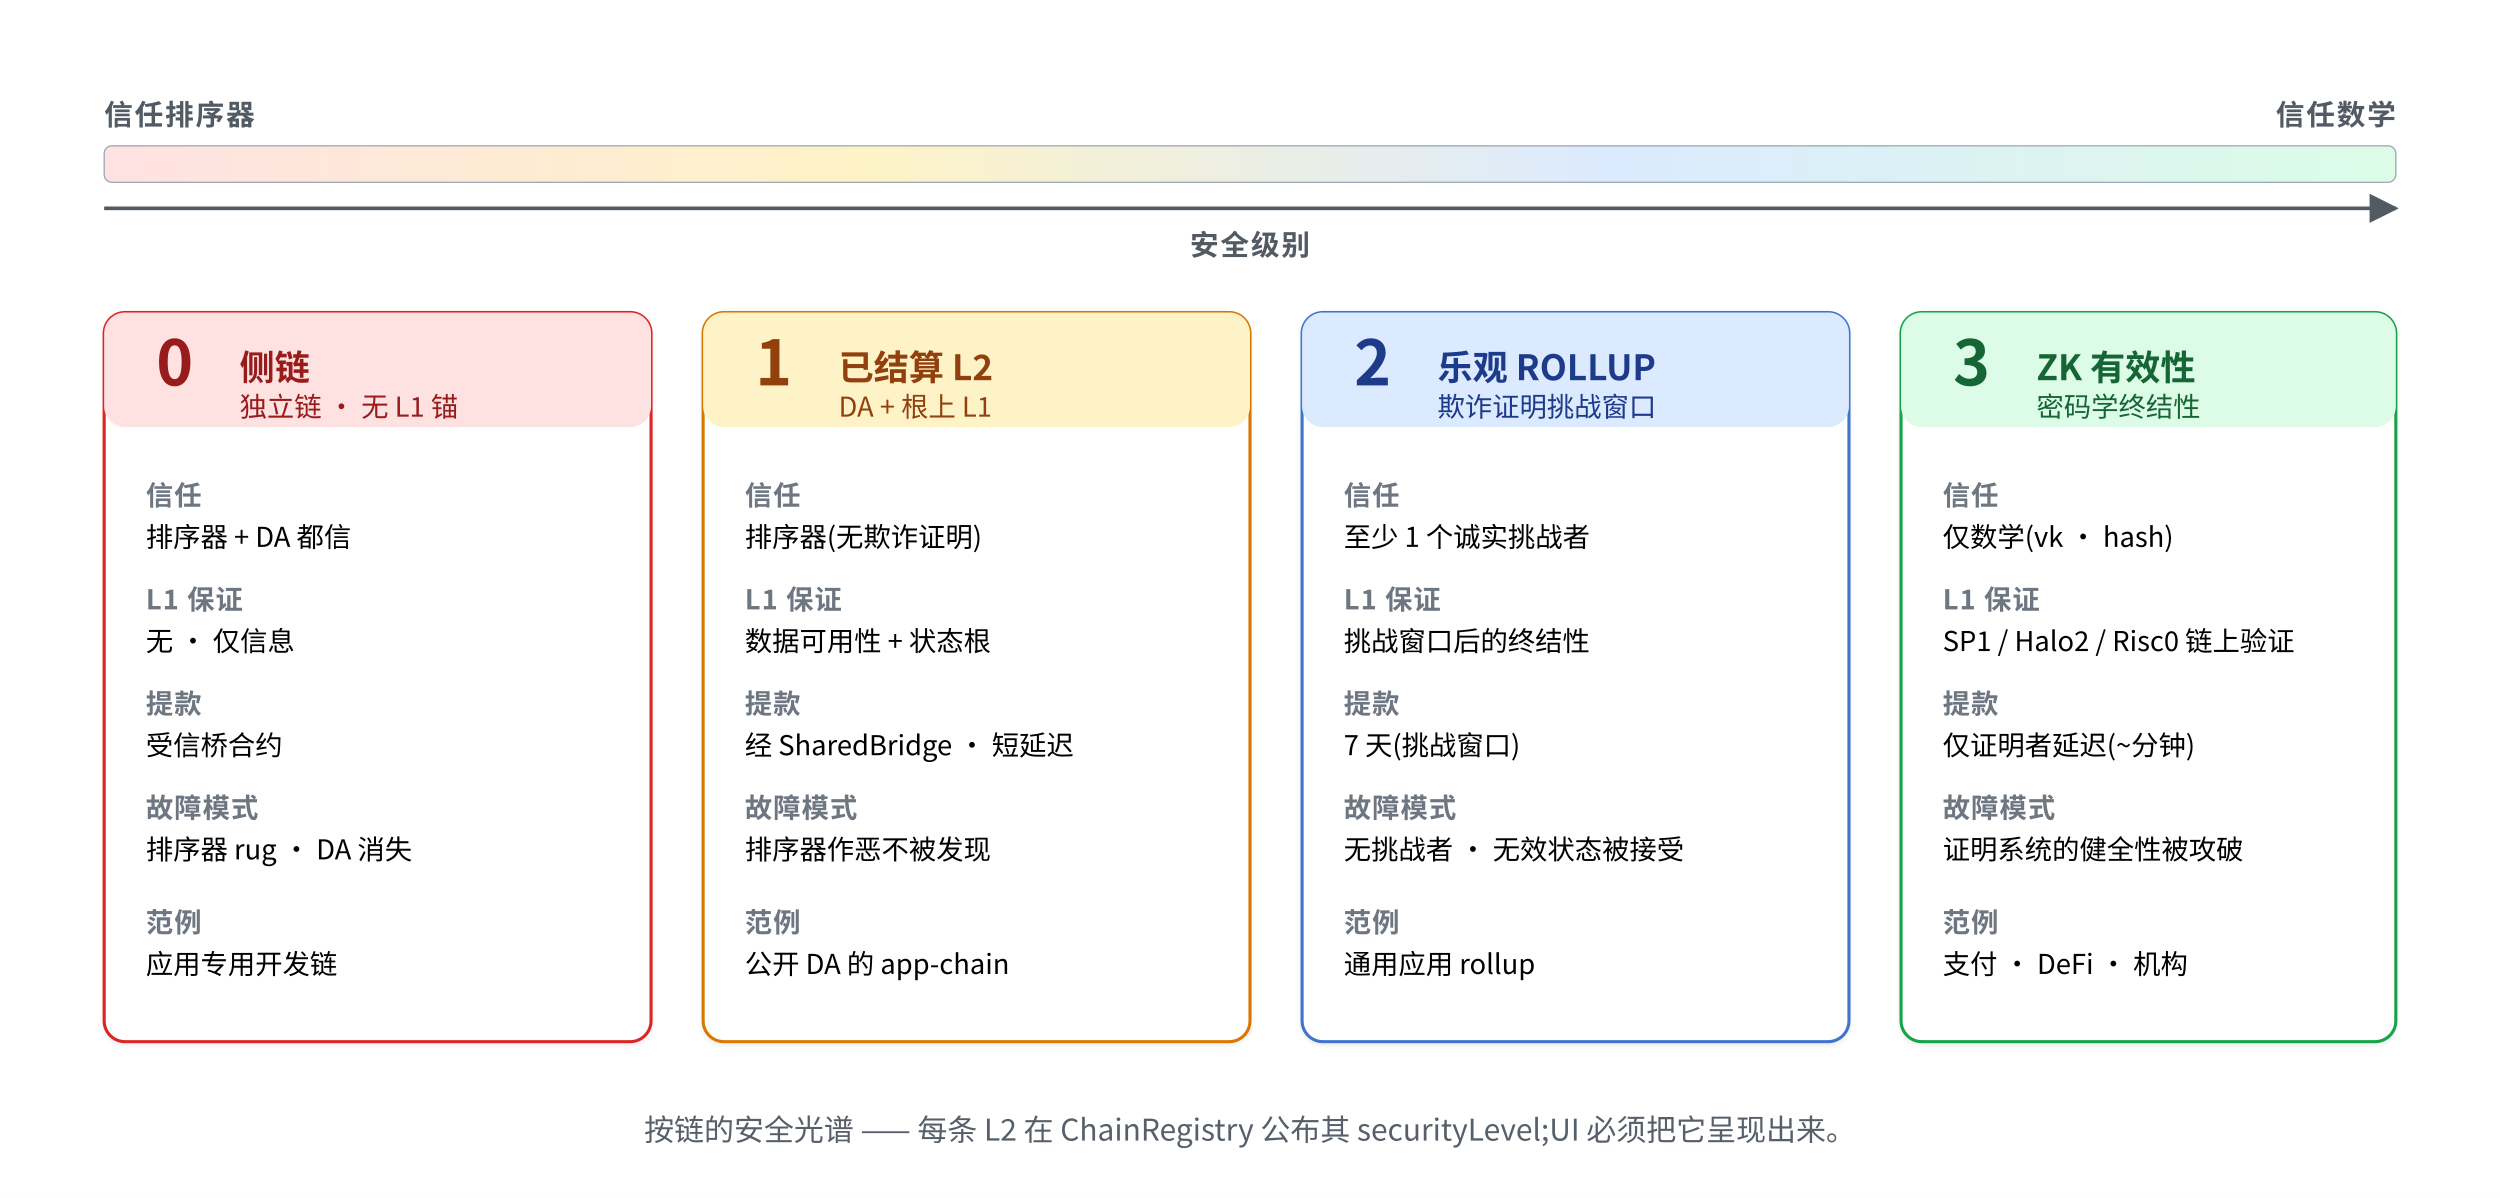
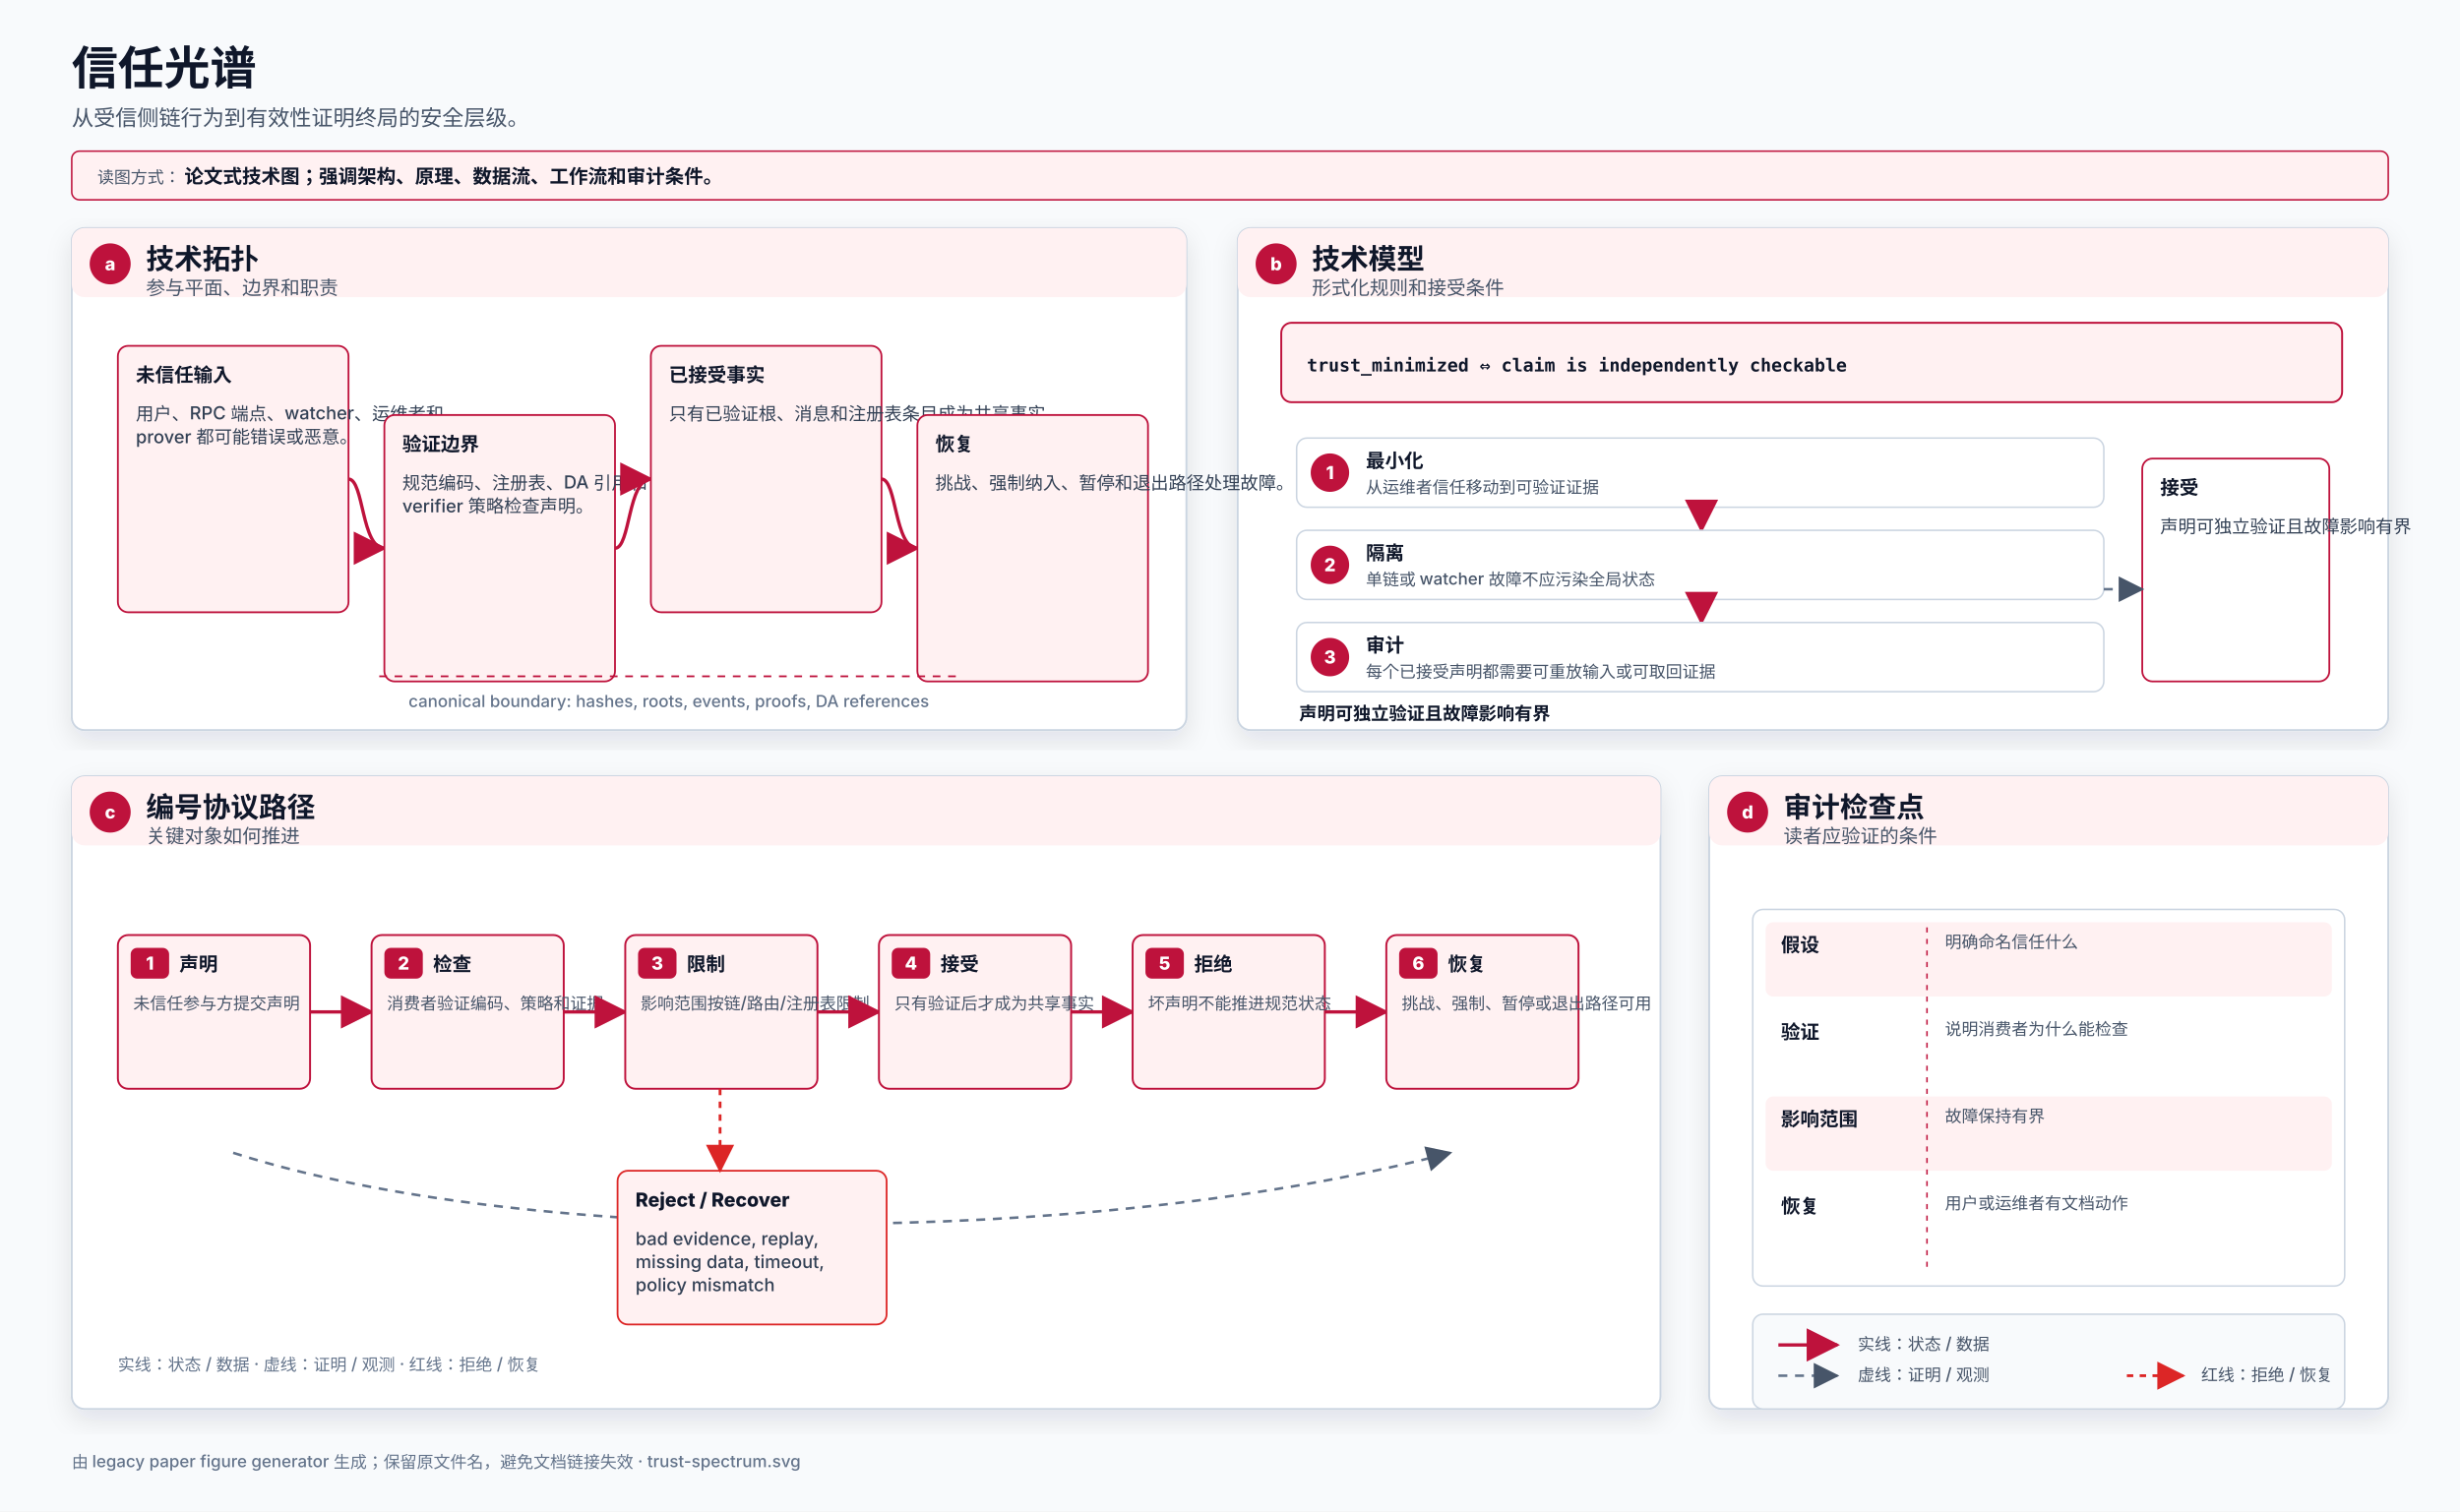
- <svg xmlns="http://www.w3.org/2000/svg" viewBox="0 0 960 460" font-family="'Noto Sans CJK SC', 'Source Han Sans SC', 'WenQuanYi Zen Hei', 'Microsoft YaHei', sans-serif" role="img" aria-labelledby="t6 d6">
+ <svg xmlns="http://www.w3.org/2000/svg" width="1920" height="1180" viewBox="0 0 1920 1180" role="img" aria-label="信任光谱">
  <defs>
-     <marker id="ah6" viewBox="0 0 10 10" refX="9" refY="5" markerWidth="8" markerHeight="8" orient="auto">
-       <path d="M0,0 L10,5 L0,10 Z" fill="#525a64" />
+     <marker id="arrowAccent" viewBox="0 0 10 10" refX="9.2" refY="5" markerWidth="10" markerHeight="10" orient="auto">
+       <path d="M0,0 L10,5 L0,10 Z" fill="#be123c" />
    </marker>
-     <linearGradient id="trust-gradient" x1="0%" y1="0%" x2="100%" y2="0%">
-       <stop offset="0%" stop-color="#fee2e2" />
-       <stop offset="33%" stop-color="#fef3c7" />
-       <stop offset="66%" stop-color="#dbeafe" />
-       <stop offset="100%" stop-color="#dcfce7" />
-     </linearGradient>
-     <filter id="card6" x="-2%" y="-3%" width="104%" height="106%">
-       <feDropShadow dx="0" dy="1" stdDeviation="0.9" flood-color="#000" flood-opacity="0.07" />
+     <marker id="arrowGray" viewBox="0 0 10 10" refX="9.2" refY="5" markerWidth="10" markerHeight="10" orient="auto">
+       <path d="M0,0 L10,5 L0,10 Z" fill="#475569" />
+     </marker>
+     <marker id="arrowFault" viewBox="0 0 10 10" refX="9.2" refY="5" markerWidth="10" markerHeight="10" orient="auto">
+       <path d="M0,0 L10,5 L0,10 Z" fill="#dc2626" />
+     </marker>
+     <filter id="shadow" x="-3%" y="-4%" width="106%" height="108%">
+       <feDropShadow dx="0" dy="8" stdDeviation="10" flood-color="#0f172a" flood-opacity="0.10" />
    </filter>
    <style>
-       .axis-lbl    { font-size: 11px; font-weight: 700; letter-spacing: 0.7px; fill: #525a64; }
-       .level-num   { font-size: 24px; font-weight: 700; }
-       .level-name  { font-size: 13.5px; font-weight: 700; }
-       .row-key     { font-size: 10.5px; font-weight: 600; fill: #6e7781; letter-spacing: 0.4px; }
-       .row-val     { font-size: 10.5px; }
-       .caption     { font-size: 11.5px; fill: #57606a; }
-     </style>
+ .bg{fill:#f8fafc}.panel{fill:#ffffff;stroke:#cbd5e1;stroke-width:1.5;filter:url(#shadow)}
+ .title{font:800 36px 'Inter','Segoe UI',Arial,sans-serif;fill:#0f172a}.subtitle{font:500 17px 'Inter','Segoe UI',Arial,sans-serif;fill:#475569}
+ .panelTitle{font:750 22px 'Inter','Segoe UI',Arial,sans-serif;fill:#0f172a}.panelSub{font:500 15px 'Inter','Segoe UI',Arial,sans-serif;fill:#475569}
+ .strong{font:760 15px 'Inter','Segoe UI',Arial,sans-serif;fill:#0f172a}.body{font:500 14px 'Inter','Segoe UI',Arial,sans-serif;fill:#334155}.small{font:500 13px 'Inter','Segoe UI',Arial,sans-serif;fill:#475569}
+ .mono{font:650 14px 'Cascadia Mono','SFMono-Regular',Consolas,monospace;fill:#0f172a}.label{font:800 14px 'Inter','Segoe UI',Arial,sans-serif;fill:#ffffff}.caption{font:500 13px 'Inter','Segoe UI',Arial,sans-serif;fill:#64748b}
+ .accentArrow{stroke:#be123c;stroke-width:2.6;fill:none;marker-end:url(#arrowAccent)}.dashArrow{stroke:#64748b;stroke-width:2.0;fill:none;stroke-dasharray:7 6;marker-end:url(#arrowGray)}.faultArrow{stroke:#dc2626;stroke-width:2.2;fill:none;stroke-dasharray:5 5;marker-end:url(#arrowFault)}
+ </style>
  </defs>
-   <rect width="960" height="460" fill="#ffffff" />
-   <text x="40" y="48" class="axis-lbl">信任排序器</text>
-   <text x="920" y="48" text-anchor="end" class="axis-lbl">信任数学</text>
-   <rect x="40" y="56" width="880" height="14" rx="3" fill="url(#trust-gradient)" stroke="#9aa6b2" stroke-width="0.5" />
-   <line x1="40" y1="80" x2="920" y2="80" stroke="#525a64" stroke-width="1.4" marker-end="url(#ah6)" />
-   <text x="480" y="98" text-anchor="middle" class="axis-lbl" fill="#1f2328">安全级别</text>
-   <g filter="url(#card6)">
-     <rect x="40" y="120" width="210" height="280" rx="8" fill="#fff" stroke="#dc2626" stroke-width="1.2" />
-     <rect x="40" y="120" width="210" height="44" rx="8" fill="#fee2e2" stroke="none" />
-     <text x="60" y="148" class="level-num" fill="#991b1b">0</text>
-     <text x="92" y="146" class="level-name" fill="#991b1b">侧链</text>
-     <text x="92" y="160" class="row-val" fill="#991b1b">独立链 · 无 L1 锚</text>
-     <text x="56" y="194" class="row-key">信任</text>
-     <text x="56" y="210" class="row-val">排序器 + DA 都信</text>
-     <text x="56" y="234" class="row-key">L1 保证</text>
-     <text x="56" y="250" class="row-val">无 · 仅信息</text>
-     <text x="56" y="274" class="row-key">提款</text>
-     <text x="56" y="290" class="row-val">受信桥合约</text>
-     <text x="56" y="314" class="row-key">故障模式</text>
-     <text x="56" y="330" class="row-val">排序器 rug · DA 消失</text>
-     <text x="56" y="358" class="row-key">范例</text>
-     <text x="56" y="374" class="row-val">应用专用开发链</text>
-   </g>
-   <g filter="url(#card6)">
-     <rect x="270" y="120" width="210" height="280" rx="8" fill="#fff" stroke="#d97706" stroke-width="1.2" />
-     <rect x="270" y="120" width="210" height="44" rx="8" fill="#fef3c7" stroke="none" />
-     <text x="290" y="148" class="level-num" fill="#92400e">1</text>
-     <text x="322" y="146" class="level-name" fill="#92400e">已结算 L2</text>
-     <text x="322" y="160" class="row-val" fill="#92400e">DA + 根上 L1</text>
-     <text x="286" y="194" class="row-key">信任</text>
-     <text x="286" y="210" class="row-val">排序器(无欺诈证明)</text>
-     <text x="286" y="234" class="row-key">L1 保证</text>
-     <text x="286" y="250" class="row-val">数据可用性 + 状态根</text>
-     <text x="286" y="274" class="row-key">提款</text>
-     <text x="286" y="290" class="row-val">经 SharedBridge · 短延迟</text>
-     <text x="286" y="314" class="row-key">故障模式</text>
-     <text x="286" y="330" class="row-val">排序器作恶不被发现</text>
-     <text x="286" y="358" class="row-key">范例</text>
-     <text x="286" y="374" class="row-val">公开 DA 的 app-chain</text>
-   </g>
-   <g filter="url(#card6)">
-     <rect x="500" y="120" width="210" height="280" rx="8" fill="#fff" stroke="#3f74cf" stroke-width="1.2" />
-     <rect x="500" y="120" width="210" height="44" rx="8" fill="#dbeafe" stroke="none" />
-     <text x="520" y="148" class="level-num" fill="#1e3a8a">2</text>
-     <text x="552" y="146" class="level-name" fill="#1e3a8a">乐观 ROLLUP</text>
-     <text x="552" y="160" class="row-val" fill="#1e3a8a">欺诈证明挑战窗口</text>
-     <text x="516" y="194" class="row-key">信任</text>
-     <text x="516" y="210" class="row-val">至少 1 个诚实挑战者</text>
-     <text x="516" y="234" class="row-key">L1 保证</text>
-     <text x="516" y="250" class="row-val">挑战窗口后的终结性</text>
-     <text x="516" y="274" class="row-key">提款</text>
-     <text x="516" y="290" class="row-val">7 天(挑战窗口)</text>
-     <text x="516" y="314" class="row-key">故障模式</text>
-     <text x="516" y="330" class="row-val">无挑战者 · 无效状态被接受</text>
-     <text x="516" y="358" class="row-key">范例</text>
-     <text x="516" y="374" class="row-val">通用应用 rollup</text>
-   </g>
-   <g filter="url(#card6)">
-     <rect x="730" y="120" width="190" height="280" rx="8" fill="#fff" stroke="#16a34a" stroke-width="1.2" />
-     <rect x="730" y="120" width="190" height="44" rx="8" fill="#dcfce7" stroke="none" />
-     <text x="750" y="148" class="level-num" fill="#166534">3</text>
-     <text x="782" y="146" class="level-name" fill="#166534">ZK 有效性</text>
-     <text x="782" y="160" class="row-val" fill="#166534">密码学终结性</text>
-     <text x="746" y="194" class="row-key">信任</text>
-     <text x="746" y="210" class="row-val">仅数学(vk · hash)</text>
-     <text x="746" y="234" class="row-key">L1 保证</text>
-     <text x="746" y="250" class="row-val">SP1 / Halo2 / Risc0 链上验证</text>
-     <text x="746" y="274" class="row-key">提款</text>
-     <text x="746" y="290" class="row-val">仅证明者延迟(~分钟)</text>
-     <text x="746" y="314" class="row-key">故障模式</text>
-     <text x="746" y="330" class="row-val">证明系统的健全性被攻破</text>
-     <text x="746" y="358" class="row-key">范例</text>
-     <text x="746" y="374" class="row-val">支付 · DeFi · 机构</text>
-   </g>
-   <text x="480" y="438" text-anchor="middle" class="caption">按链的安全光谱 —— 每条 L2 在 ChainRegistry 公布其 securityLevel;UI 必须把它呈现出来。</text>
+   <rect class="bg" width="1920" height="1180" />
+   <text x="56" y="66" class="title">信任光谱</text>
+   <text x="56" y="98" class="subtitle">从受信侧链行为到有效性证明终局的安全层级。</text>
+   <rect x="56" y="118" width="1808" height="38" rx="6" fill="#fff1f2" stroke="#be123c" stroke-width="1.2" />
+   <text x="76" y="143" class="small">读图方式： <tspan class="strong">论文式技术图；强调架构、原理、数据流、工作流和审计条件。</tspan>
+   </text>
+   <rect x="56" y="178" width="870" height="392" rx="10" class="panel" />
+   <rect x="56" y="178" width="870" height="54" rx="10" fill="#fff1f2" />
+   <circle cx="86" cy="206" r="16" fill="#be123c" />
+   <text x="86" y="211" text-anchor="middle" class="label">a</text>
+   <text x="114" y="210" class="panelTitle">技术拓扑</text>
+   <text x="114" y="230" class="panelSub">参与平面、边界和职责</text>
+   <rect x="966" y="178" width="898" height="392" rx="10" class="panel" />
+   <rect x="966" y="178" width="898" height="54" rx="10" fill="#fff1f2" />
+   <circle cx="996" cy="206" r="16" fill="#be123c" />
+   <text x="996" y="211" text-anchor="middle" class="label">b</text>
+   <text x="1024" y="210" class="panelTitle">技术模型</text>
+   <text x="1024" y="230" class="panelSub">形式化规则和接受条件</text>
+   <rect x="56" y="606" width="1240" height="494" rx="10" class="panel" />
+   <rect x="56" y="606" width="1240" height="54" rx="10" fill="#fff1f2" />
+   <circle cx="86" cy="634" r="16" fill="#be123c" />
+   <text x="86" y="639" text-anchor="middle" class="label">c</text>
+   <text x="114" y="638" class="panelTitle">编号协议路径</text>
+   <text x="114" y="658" class="panelSub">关键对象如何推进</text>
+   <rect x="1334" y="606" width="530" height="494" rx="10" class="panel" />
+   <rect x="1334" y="606" width="530" height="54" rx="10" fill="#fff1f2" />
+   <circle cx="1364" cy="634" r="16" fill="#be123c" />
+   <text x="1364" y="639" text-anchor="middle" class="label">d</text>
+   <text x="1392" y="638" class="panelTitle">审计检查点</text>
+   <text x="1392" y="658" class="panelSub">读者应验证的条件</text>
+   <rect x="92" y="270" width="180" height="208" rx="8" fill="#fff1f2" stroke="#be123c" stroke-width="1.4" />
+   <text x="106" y="298" class="strong">未信任输入</text>
+   <text x="106" y="328" class="body">用户、RPC 端点、watcher、运维者和</text>
+   <text x="106" y="346" class="body">prover 都可能错误或恶意。</text>
+   <path class="accentArrow" d="M272 374 C284 374 282 428 300 428" />
+   <rect x="300" y="324" width="180" height="208" rx="8" fill="#fff1f2" stroke="#be123c" stroke-width="1.4" />
+   <text x="314" y="352" class="strong">验证边界</text>
+   <text x="314" y="382" class="body">规范编码、注册表、DA 引用和</text>
+   <text x="314" y="400" class="body">verifier 策略检查声明。</text>
+   <path class="accentArrow" d="M480 428 C492 428 490 374 508 374" />
+   <rect x="508" y="270" width="180" height="208" rx="8" fill="#fff1f2" stroke="#be123c" stroke-width="1.4" />
+   <text x="522" y="298" class="strong">已接受事实</text>
+   <text x="522" y="328" class="body">只有已验证根、消息和注册表条目成为共享事实。</text>
+   <path class="accentArrow" d="M688 374 C700 374 698 428 716 428" />
+   <rect x="716" y="324" width="180" height="208" rx="8" fill="#fff1f2" stroke="#be123c" stroke-width="1.4" />
+   <text x="730" y="352" class="strong">恢复</text>
+   <text x="730" y="382" class="body">挑战、强制纳入、暂停和退出路径处理故障。</text>
+   <line x1="296" y1="528" x2="752" y2="528" stroke="#be123c" stroke-width="1.4" stroke-dasharray="6 6" />
+   <text x="522" y="552" class="caption" text-anchor="middle">canonical boundary: hashes, roots, events, proofs, DA references</text>
+   <rect x="1000" y="252" width="828" height="62" rx="8" fill="#fff1f2" stroke="#be123c" stroke-width="1.5" />
+   <text x="1020" y="290" class="mono">trust_minimized ⇔ claim is independently checkable</text>
+   <rect x="1012" y="342" width="630" height="54" rx="8" fill="#ffffff" stroke="#cbd5e1" stroke-width="1.2" />
+   <circle cx="1038" cy="369" r="15" fill="#be123c" />
+   <text x="1038" y="374" text-anchor="middle" class="label">1</text>
+   <text x="1066" y="365" class="strong">最小化</text>
+   <text x="1066" y="385" class="small">从运维者信任移动到可验证证据</text>
+   <path class="accentArrow" d="M1328 396 L1328 414" />
+   <rect x="1012" y="414" width="630" height="54" rx="8" fill="#ffffff" stroke="#cbd5e1" stroke-width="1.2" />
+   <circle cx="1038" cy="441" r="15" fill="#be123c" />
+   <text x="1038" y="446" text-anchor="middle" class="label">2</text>
+   <text x="1066" y="437" class="strong">隔离</text>
+   <text x="1066" y="457" class="small">单链或 watcher 故障不应污染全局状态</text>
+   <path class="accentArrow" d="M1328 468 L1328 486" />
+   <rect x="1012" y="486" width="630" height="54" rx="8" fill="#ffffff" stroke="#cbd5e1" stroke-width="1.2" />
+   <circle cx="1038" cy="513" r="15" fill="#be123c" />
+   <text x="1038" y="518" text-anchor="middle" class="label">3</text>
+   <text x="1066" y="509" class="strong">审计</text>
+   <text x="1066" y="529" class="small">每个已接受声明都需要可重放输入或可取回证据</text>
+   <rect x="1672" y="358" width="146" height="174" rx="8" fill="#ffffff" stroke="#be123c" stroke-width="1.4" />
+   <text x="1686" y="386" class="strong">接受</text>
+   <text x="1686" y="416" class="body">声明可独立验证且故障影响有界</text>
+   <path class="dashArrow" d="M1642 460 L1672 460" />
+   <text x="1014" y="562" class="mono">声明可独立验证且故障影响有界</text>
+   <rect x="92" y="730" width="150" height="120" rx="8" fill="#fff1f2" stroke="#be123c" stroke-width="1.5" />
+   <rect x="102" y="740" width="30" height="24" rx="5" fill="#be123c" />
+   <text x="117" y="757" text-anchor="middle" class="label">1</text>
+   <text x="140" y="758" class="strong">声明</text>
+   <text x="104" y="788" class="small">未信任参与方提交声明</text>
+   <path class="accentArrow" d="M242 790 L290 790" />
+   <rect x="290" y="730" width="150" height="120" rx="8" fill="#fff1f2" stroke="#be123c" stroke-width="1.5" />
+   <rect x="300" y="740" width="30" height="24" rx="5" fill="#be123c" />
+   <text x="315" y="757" text-anchor="middle" class="label">2</text>
+   <text x="338" y="758" class="strong">检查</text>
+   <text x="302" y="788" class="small">消费者验证编码、策略和证据</text>
+   <path class="accentArrow" d="M440 790 L488 790" />
+   <rect x="488" y="730" width="150" height="120" rx="8" fill="#fff1f2" stroke="#be123c" stroke-width="1.5" />
+   <rect x="498" y="740" width="30" height="24" rx="5" fill="#be123c" />
+   <text x="513" y="757" text-anchor="middle" class="label">3</text>
+   <text x="536" y="758" class="strong">限制</text>
+   <text x="500" y="788" class="small">影响范围按链/路由/注册表限制</text>
+   <path class="accentArrow" d="M638 790 L686 790" />
+   <rect x="686" y="730" width="150" height="120" rx="8" fill="#fff1f2" stroke="#be123c" stroke-width="1.5" />
+   <rect x="696" y="740" width="30" height="24" rx="5" fill="#be123c" />
+   <text x="711" y="757" text-anchor="middle" class="label">4</text>
+   <text x="734" y="758" class="strong">接受</text>
+   <text x="698" y="788" class="small">只有验证后才成为共享事实</text>
+   <path class="accentArrow" d="M836 790 L884 790" />
+   <rect x="884" y="730" width="150" height="120" rx="8" fill="#fff1f2" stroke="#be123c" stroke-width="1.5" />
+   <rect x="894" y="740" width="30" height="24" rx="5" fill="#be123c" />
+   <text x="909" y="757" text-anchor="middle" class="label">5</text>
+   <text x="932" y="758" class="strong">拒绝</text>
+   <text x="896" y="788" class="small">坏声明不能推进规范状态</text>
+   <path class="accentArrow" d="M1034 790 L1082 790" />
+   <rect x="1082" y="730" width="150" height="120" rx="8" fill="#fff1f2" stroke="#be123c" stroke-width="1.5" />
+   <rect x="1092" y="740" width="30" height="24" rx="5" fill="#be123c" />
+   <text x="1107" y="757" text-anchor="middle" class="label">6</text>
+   <text x="1130" y="758" class="strong">恢复</text>
+   <text x="1094" y="788" class="small">挑战、强制、暂停或退出路径可用</text>
+   <path class="dashArrow" d="M182 900 C412 974 852 974 1132 900" />
+   <rect x="482" y="914" width="210" height="120" rx="8" fill="#fff1f2" stroke="#dc2626" stroke-width="1.4" />
+   <text x="496" y="942" class="strong">Reject / Recover</text>
+   <text x="496" y="972" class="body">bad evidence, replay,</text>
+   <text x="496" y="990" class="body">missing data, timeout,</text>
+   <text x="496" y="1008" class="body">policy mismatch</text>
+   <path class="faultArrow" d="M562 850 L562 914" />
+   <text x="92" y="1070" class="caption">实线：状态 / 数据 · 虚线：证明 / 观测 · 红线：拒绝 / 恢复</text>
+   <rect x="1368" y="710" width="462" height="294" rx="8" fill="#ffffff" stroke="#cbd5e1" stroke-width="1.2" />
+   <rect x="1378" y="720" width="442" height="58" rx="6" fill="#fff1f2" />
+   <text x="1390" y="743" class="strong">假设</text>
+   <text x="1518" y="740" class="small">明确命名信任什么</text>
+   <rect x="1378" y="788" width="442" height="58" rx="6" fill="#ffffff" />
+   <text x="1390" y="811" class="strong">验证</text>
+   <text x="1518" y="808" class="small">说明消费者为什么能检查</text>
+   <rect x="1378" y="856" width="442" height="58" rx="6" fill="#fff1f2" />
+   <text x="1390" y="879" class="strong">影响范围</text>
+   <text x="1518" y="876" class="small">故障保持有界</text>
+   <rect x="1378" y="924" width="442" height="58" rx="6" fill="#ffffff" />
+   <text x="1390" y="947" class="strong">恢复</text>
+   <text x="1518" y="944" class="small">用户或运维者有文档动作</text>
+   <line x1="1504" y1="724" x2="1504" y2="992" stroke="#be123c" stroke-width="1.2" stroke-dasharray="4 5" />
+   <rect x="1368" y="1026" width="462" height="74" rx="8" fill="#f8fafc" stroke="#cbd5e1" stroke-width="1.2" />
+   <line x1="1388" y1="1050" x2="1434" y2="1050" stroke="#be123c" stroke-width="2.6" marker-end="url(#arrowAccent)" />
+   <text x="1450" y="1054" class="small">实线：状态 / 数据</text>
+   <line x1="1388" y1="1074" x2="1434" y2="1074" stroke="#64748b" stroke-width="2.0" stroke-dasharray="7 6" marker-end="url(#arrowGray)" />
+   <text x="1450" y="1078" class="small">虚线：证明 / 观测</text>
+   <line x1="1660" y1="1074" x2="1704" y2="1074" stroke="#dc2626" stroke-width="2.2" stroke-dasharray="5 5" marker-end="url(#arrowFault)" />
+   <text x="1718" y="1078" class="small">红线：拒绝 / 恢复</text>
+   <text x="56" y="1146" class="caption">由 legacy paper figure generator 生成；保留原文件名，避免文档链接失效 · trust-spectrum.svg</text>
</svg>
